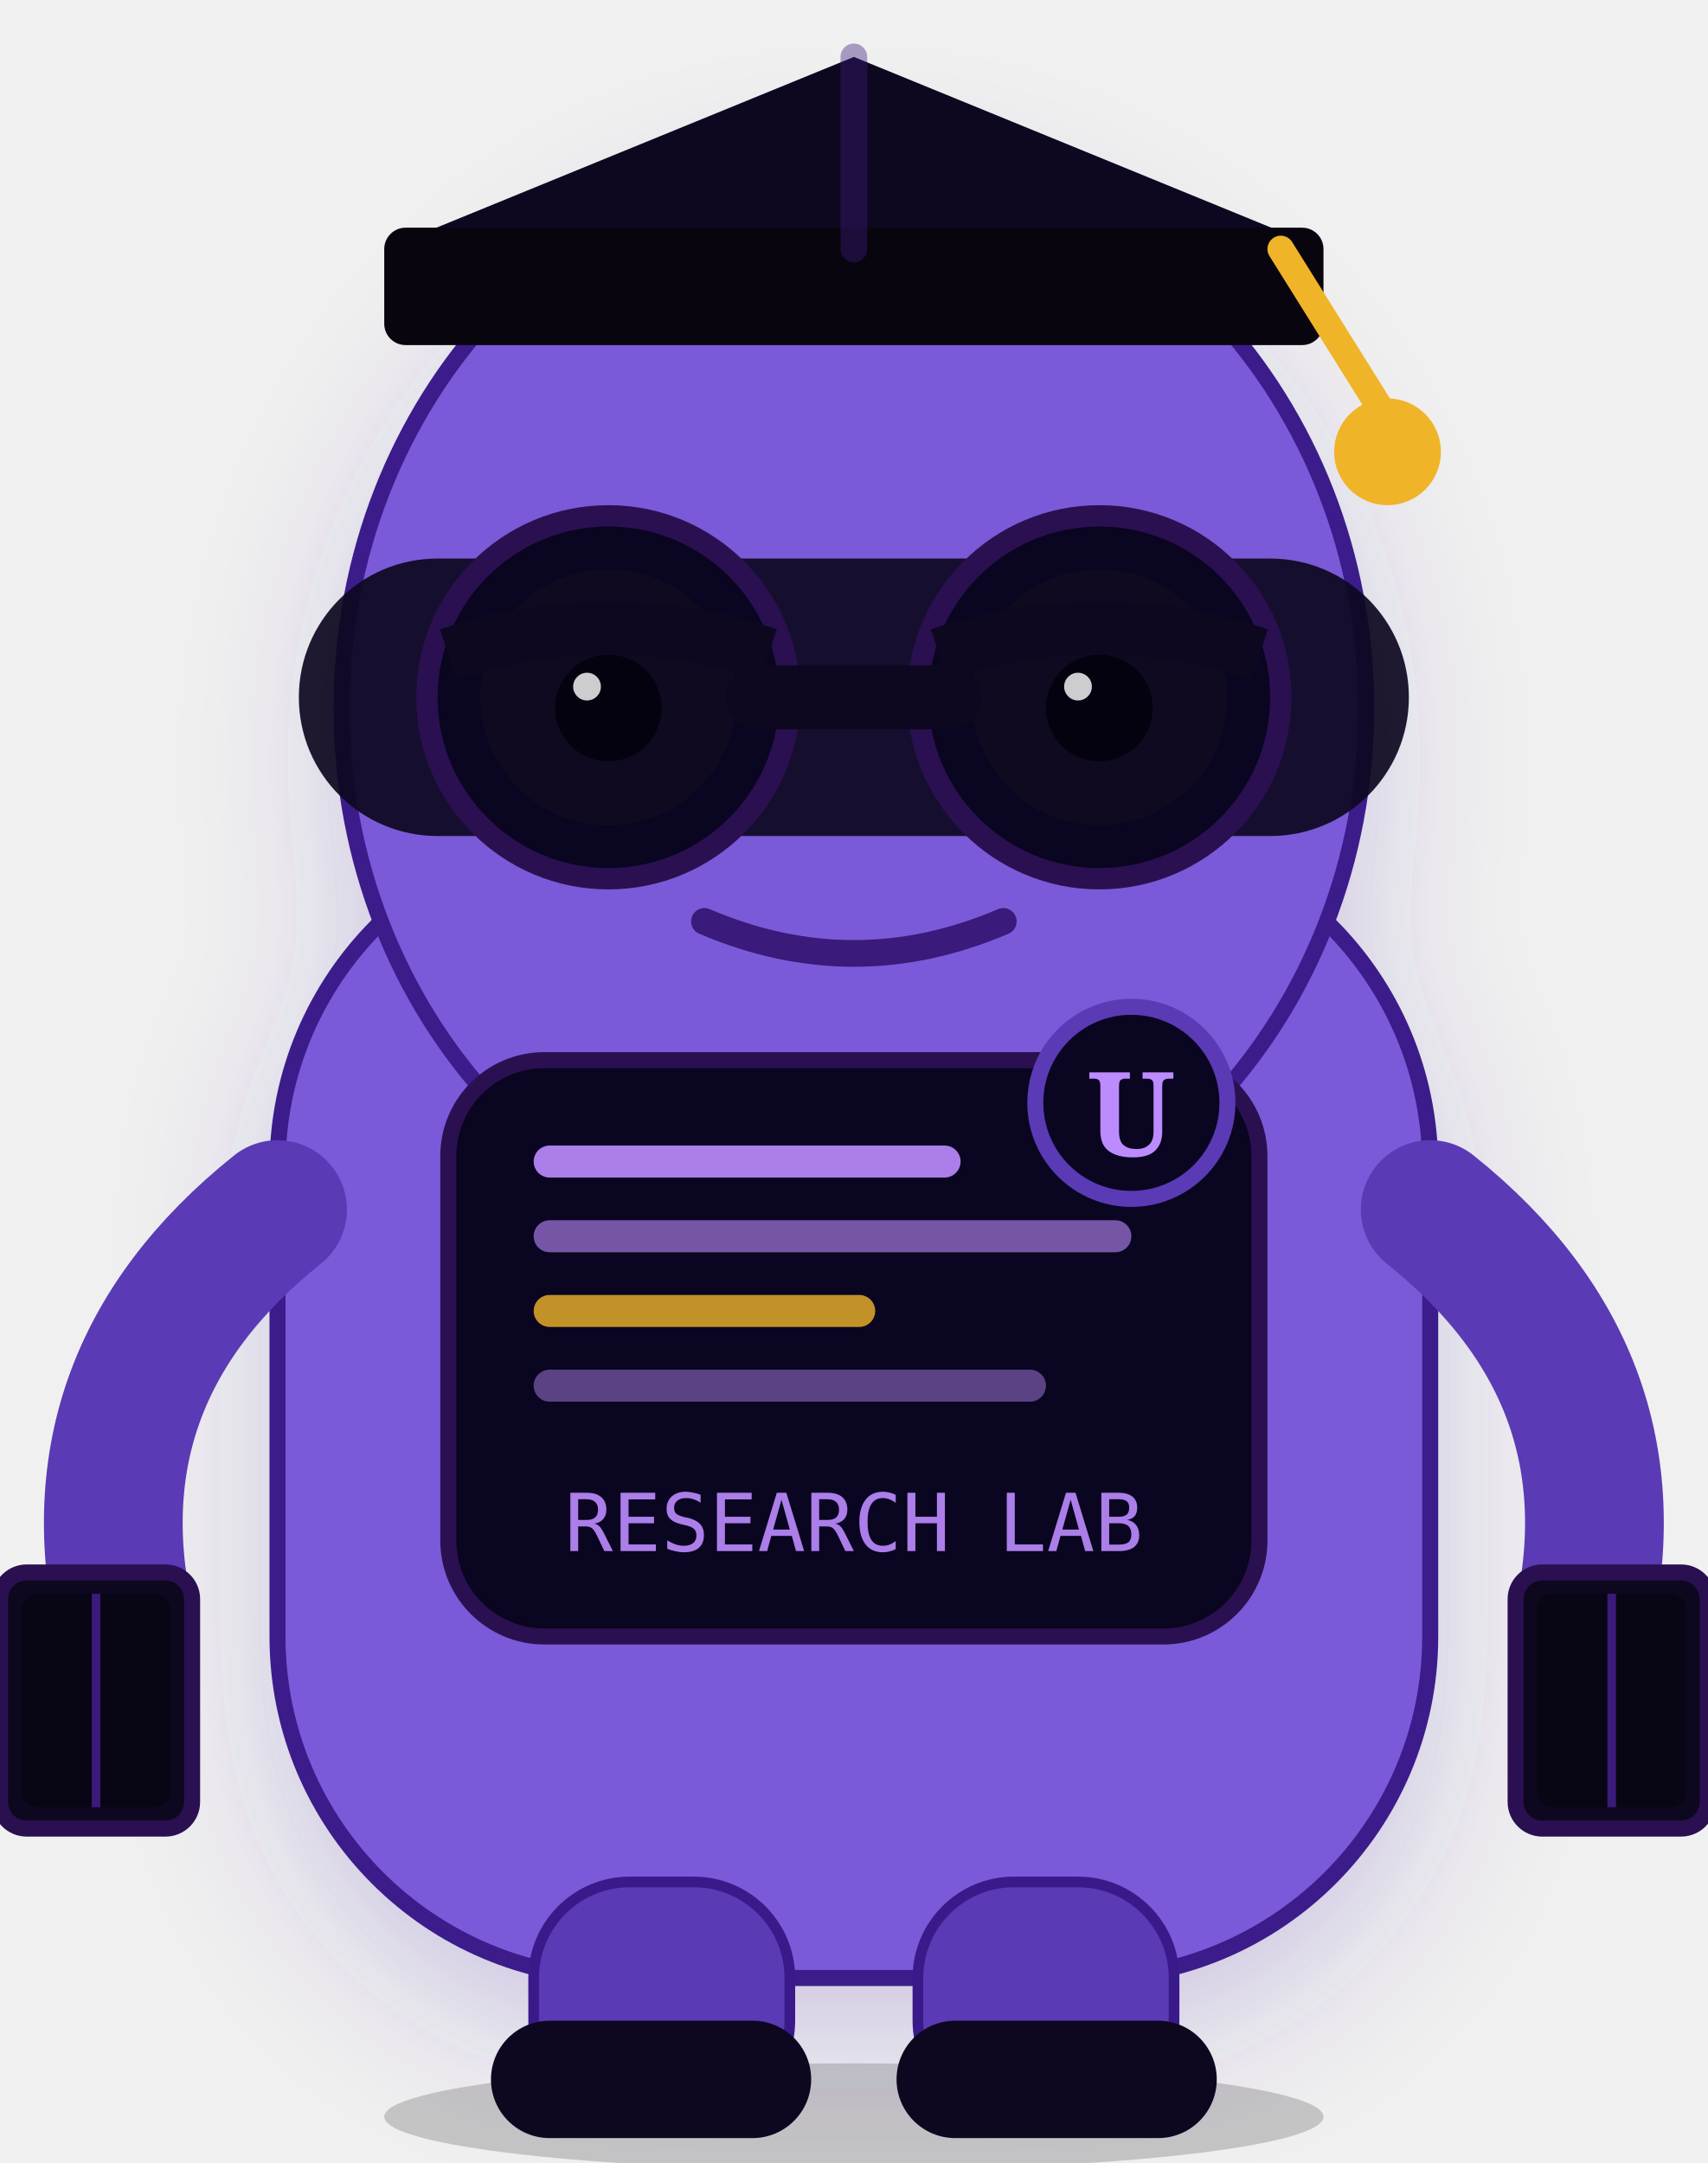
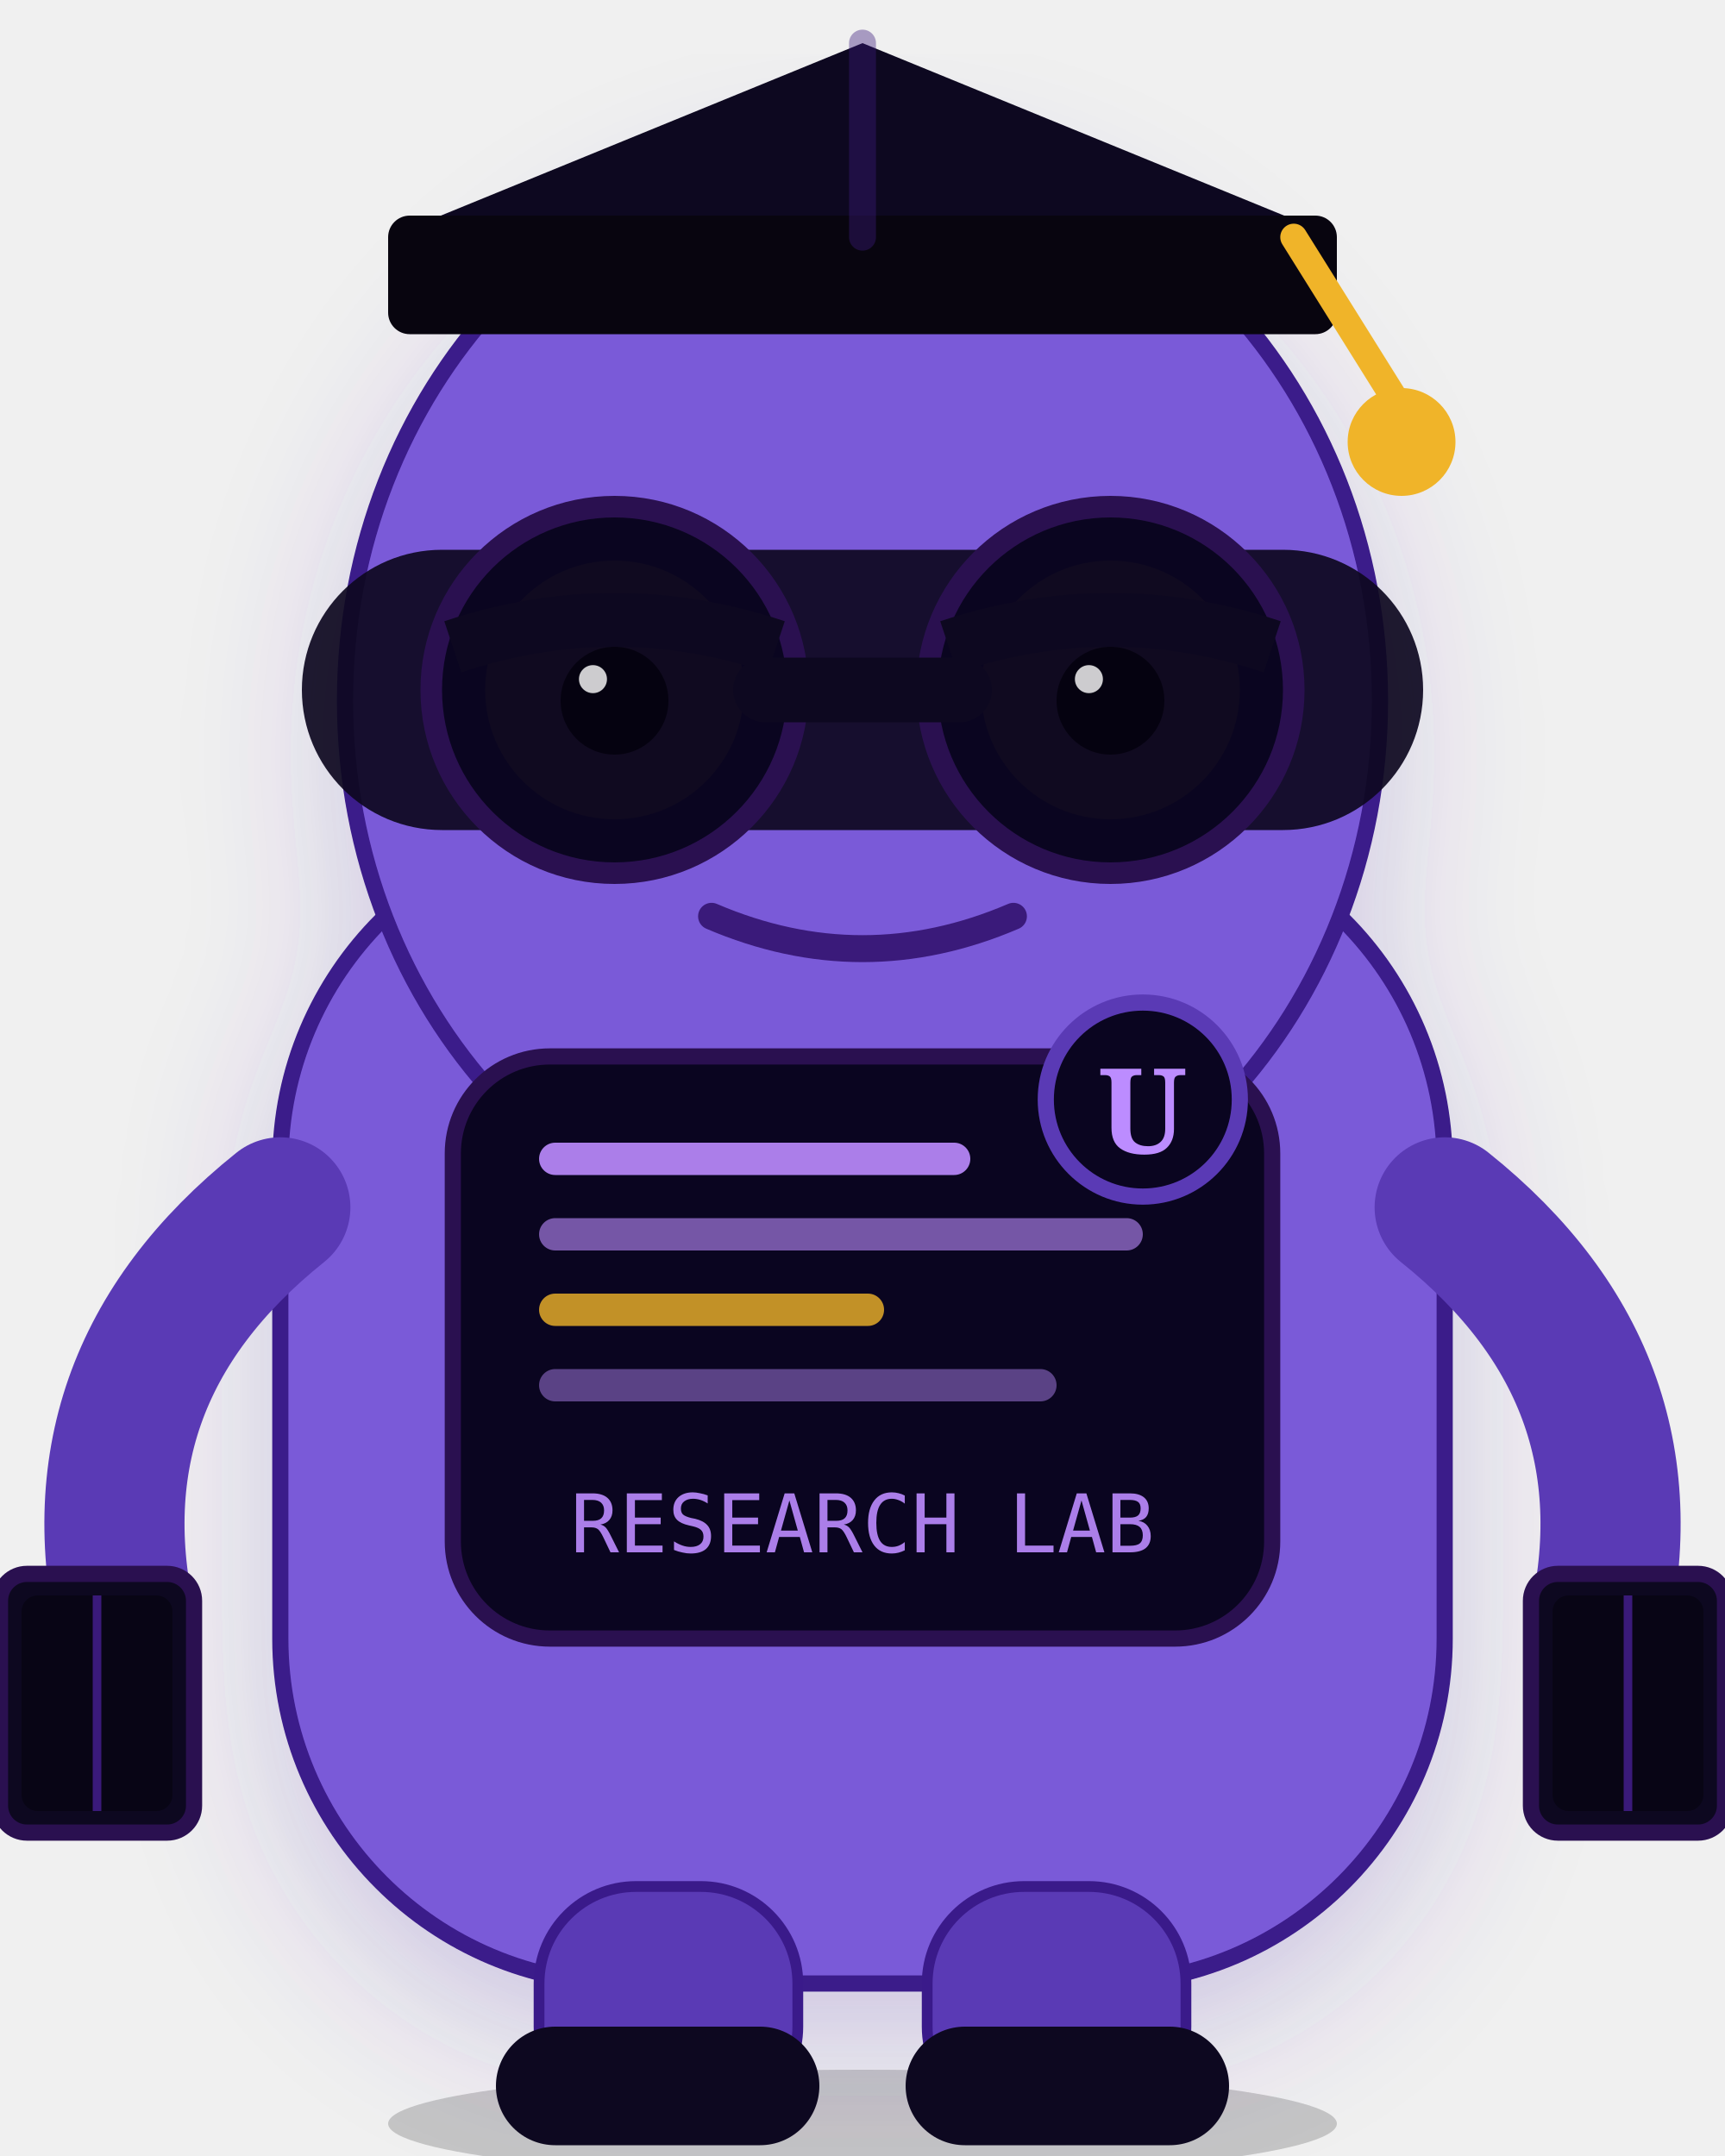
- <svg xmlns="http://www.w3.org/2000/svg" width="150" height="190" viewBox="0 0 160 200" fill="none">
+ <svg xmlns="http://www.w3.org/2000/svg" width="160" height="200" viewBox="0 0 160 200" fill="none">
  <defs>
    <filter id="pr-shadow" x="-28%" y="-18%" width="156%" height="150%">
      <feDropShadow dx="0" dy="5" stdDeviation="7" flood-color="#5a3ab5" flood-opacity="0.22" />
    </filter>
  </defs>
  <ellipse cx="80" cy="197" rx="44" ry="5" fill="#000" opacity="0.18" />
  <g filter="url(#pr-shadow)">
    <rect x="26" y="76" width="108" height="108" rx="32" fill="#7a5ad8" stroke="#3a1a8a" stroke-width="1.5" />
    <ellipse cx="80" cy="65" rx="48" ry="52" fill="#7a5ad8" stroke="#3a1a8a" stroke-width="1.5" />
  </g>
  <polygon points="80,4 36,22 124,22" fill="#0d0820" />
  <rect x="36" y="20" width="88" height="11" rx="2" fill="#08050f" />
  <line x1="120" y1="22" x2="130" y2="38" stroke="#f0b429" stroke-width="2.5" stroke-linecap="round" />
  <circle cx="130" cy="41" r="5" fill="#f0b429" />
  <rect x="42" y="98" width="76" height="54" rx="9" fill="#0a0520" stroke="#2a1050" stroke-width="1.5" />
  <rect x="50" y="106" width="40" height="3" rx="1.5" fill="#bc8cff" opacity="0.9" />
  <rect x="50" y="113" width="56" height="3" rx="1.5" fill="#bc8cff" opacity="0.6" />
  <rect x="50" y="120" width="32" height="3" rx="1.5" fill="#f0b429" opacity="0.8" />
  <rect x="50" y="127" width="48" height="3" rx="1.5" fill="#bc8cff" opacity="0.45" />
  <text x="80" y="144" text-anchor="middle" font-family="monospace" font-size="7.5" fill="#bc8cff" opacity="0.9">RESEARCH LAB</text>
  <circle cx="106" cy="102" r="9" fill="#0a0520" stroke="#5a3ab5" stroke-width="1.5" />
  <text x="106" y="107" text-anchor="middle" font-family="Georgia,serif" font-size="11" font-weight="bold" fill="#bc8cff">U</text>
  <rect x="28" y="51" width="104" height="26" rx="13" fill="#0d0820" opacity="0.92" />
  <circle cx="57" cy="64" r="17" fill="#0a0520" stroke="#2a1050" stroke-width="2" />
  <circle cx="57" cy="64" r="12" fill="#100a20" />
  <circle cx="57" cy="65" r="5" fill="#050210" />
  <path d="M 42 60 Q 57 55 72 60" stroke="#0d0820" stroke-width="5" fill="none" />
  <circle cx="55" cy="63" r="1.3" fill="white" opacity="0.8" />
  <circle cx="103" cy="64" r="17" fill="#0a0520" stroke="#2a1050" stroke-width="2" />
  <circle cx="103" cy="64" r="12" fill="#100a20" />
  <circle cx="103" cy="65" r="5" fill="#050210" />
  <path d="M 88 60 Q 103 55 118 60" stroke="#0d0820" stroke-width="5" fill="none" />
  <circle cx="101" cy="63" r="1.3" fill="white" opacity="0.8" />
  <rect x="68" y="61" width="24" height="6" rx="3" fill="#0d0820" />
  <path d="M 66 85 Q 80 91 94 85" stroke="#3a1a7a" stroke-width="2.5" fill="none" stroke-linecap="round" />
  <line x1="80" y1="4" x2="80" y2="22" stroke="#3a1a7a" stroke-width="2.5" stroke-linecap="round" opacity="0.4" />
  <path d="M 26 112 Q 6 128 12 152" stroke="#5a3ab5" stroke-width="13" fill="none" stroke-linecap="round" />
  <rect x="0" y="146" width="18" height="24" rx="2.5" fill="#0d0820" stroke="#2a1050" stroke-width="1.5" />
  <rect x="2" y="148" width="14" height="20" rx="1.5" fill="#080515" />
  <line x1="9" y1="148" x2="9" y2="168" stroke="#3a1a7a" stroke-width="0.8" />
  <path d="M 134 112 Q 154 128 148 152" stroke="#5a3ab5" stroke-width="13" fill="none" stroke-linecap="round" />
  <rect x="142" y="146" width="18" height="24" rx="2.5" fill="#0d0820" stroke="#2a1050" stroke-width="1.5" />
  <rect x="144" y="148" width="14" height="20" rx="1.5" fill="#080515" />
  <line x1="151" y1="148" x2="151" y2="168" stroke="#3a1a7a" stroke-width="0.8" />
  <rect x="50" y="175" width="24" height="22" rx="9" fill="#5a3ab5" stroke="#3a1a8a" stroke-width="1" />
  <rect x="86" y="175" width="24" height="22" rx="9" fill="#5a3ab5" stroke="#3a1a8a" stroke-width="1" />
  <rect x="46" y="188" width="30" height="11" rx="5.5" fill="#0d0820" />
  <rect x="84" y="188" width="30" height="11" rx="5.5" fill="#0d0820" />
</svg>
